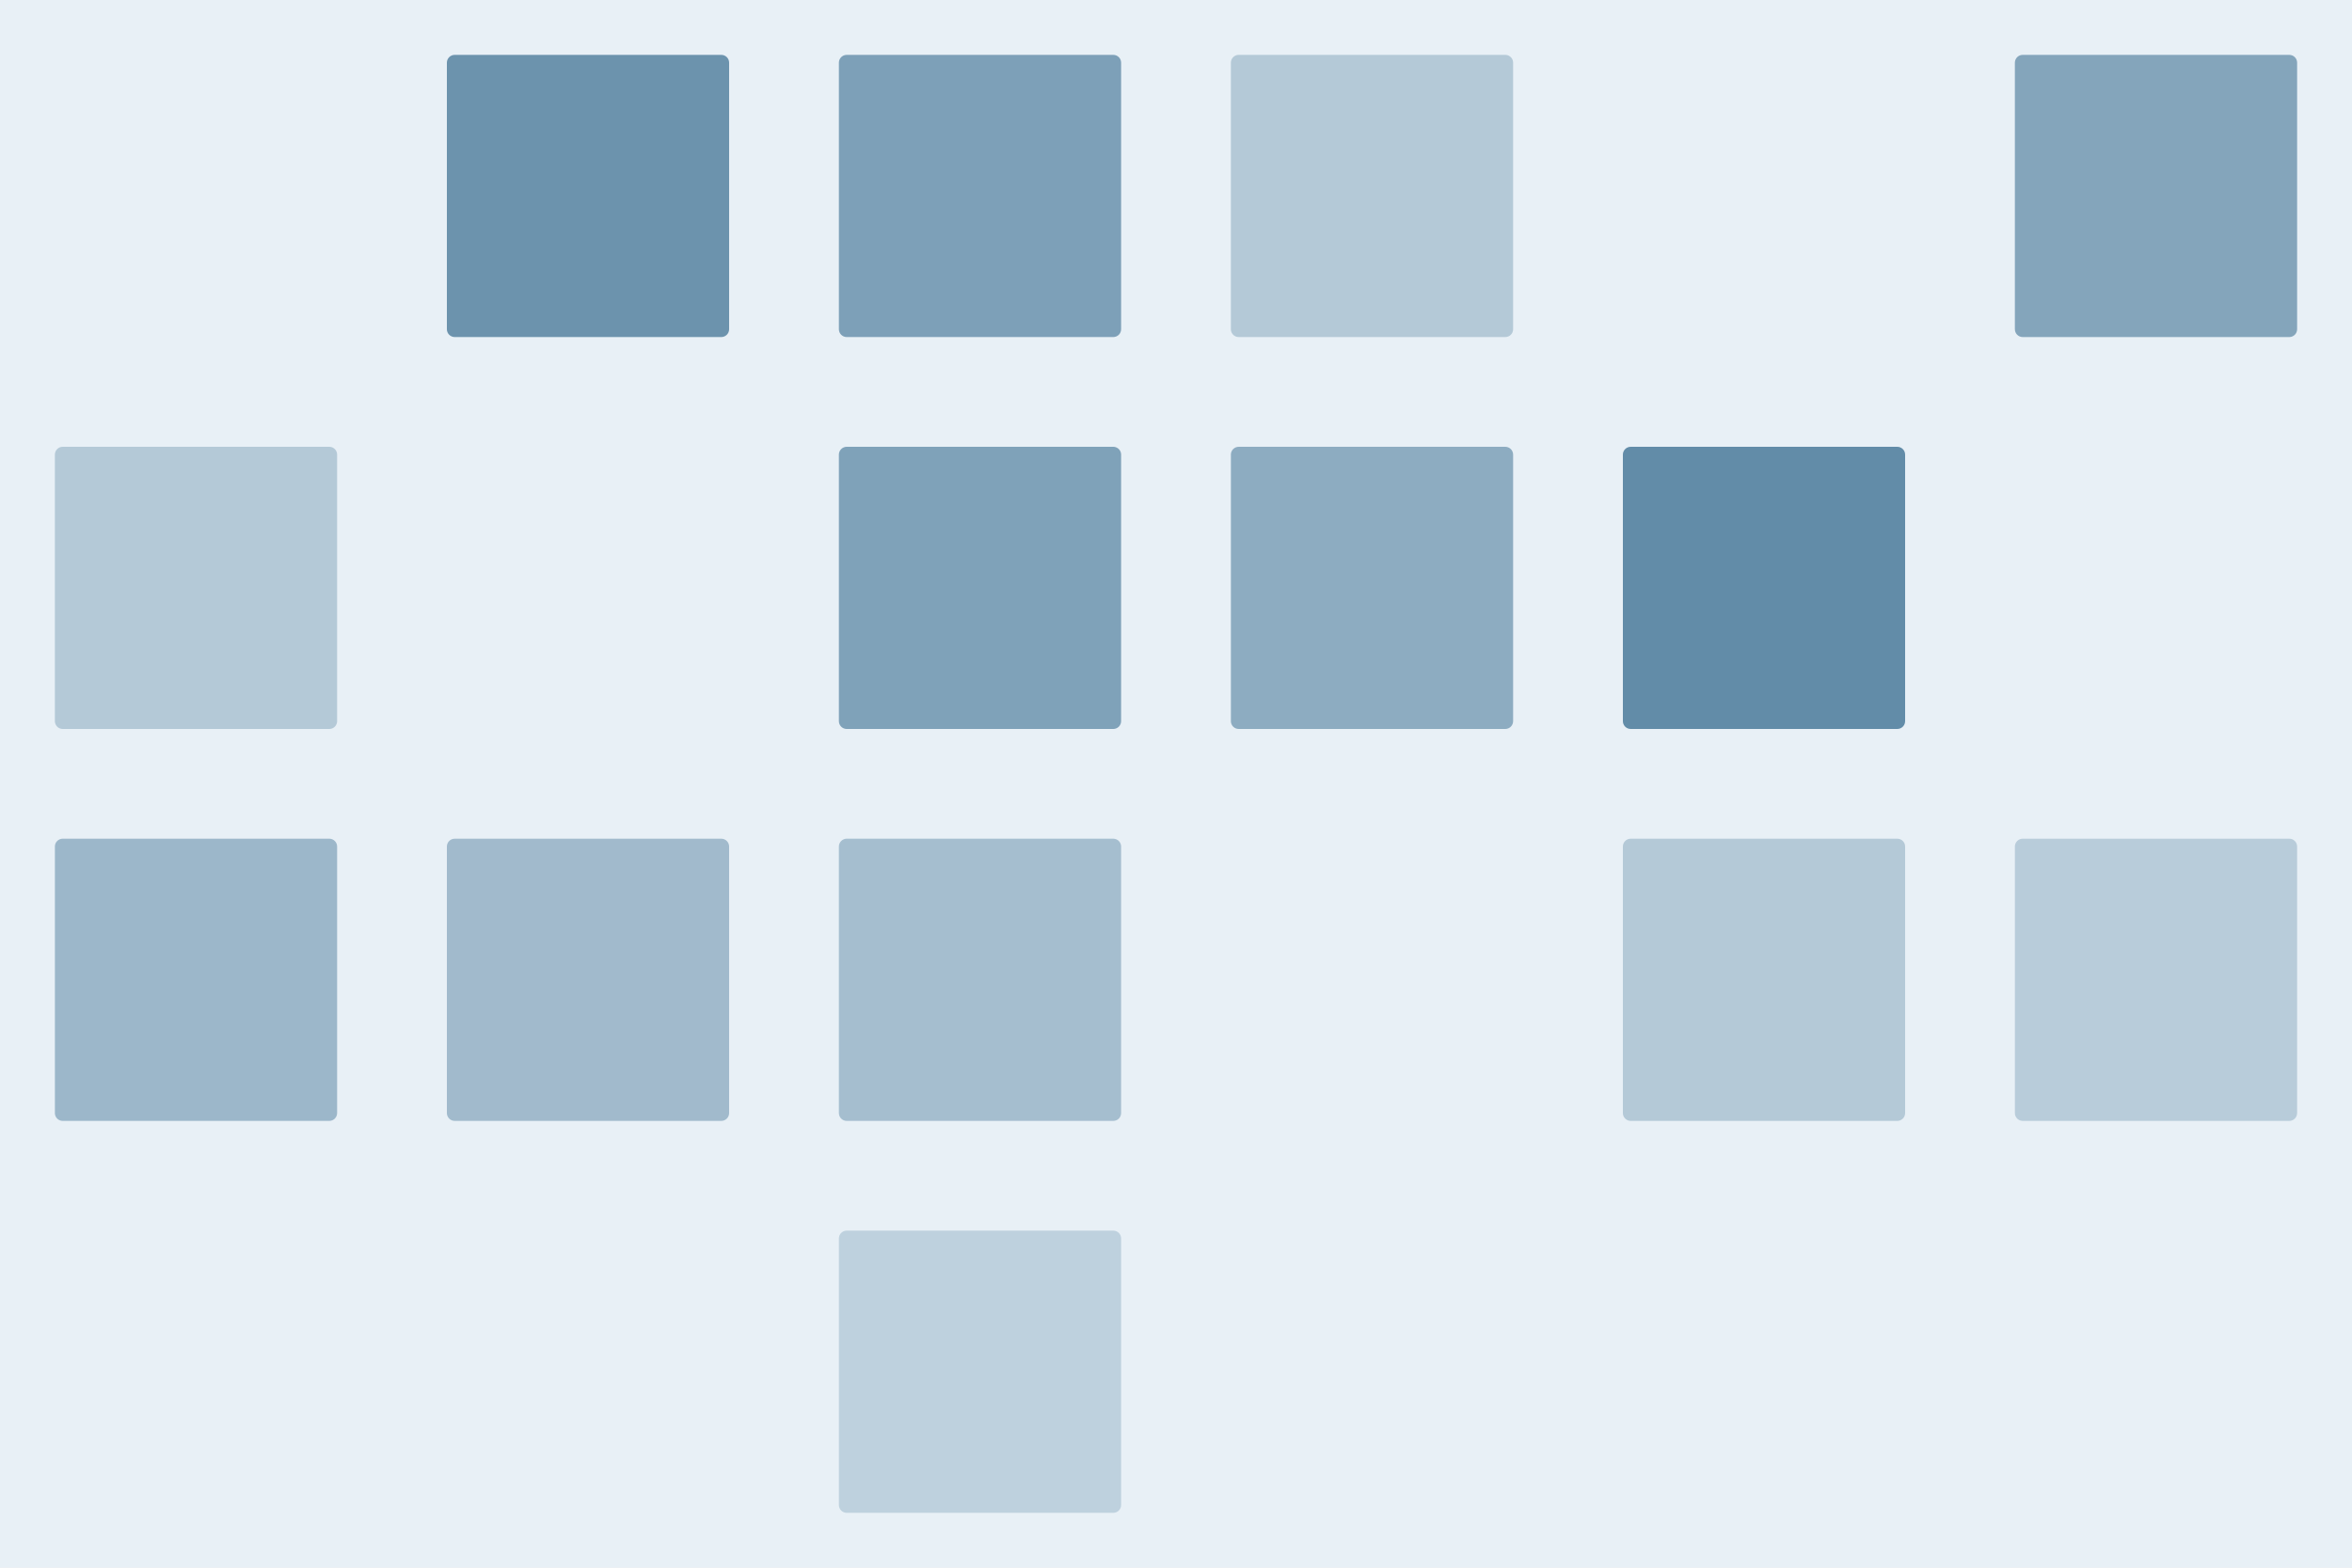
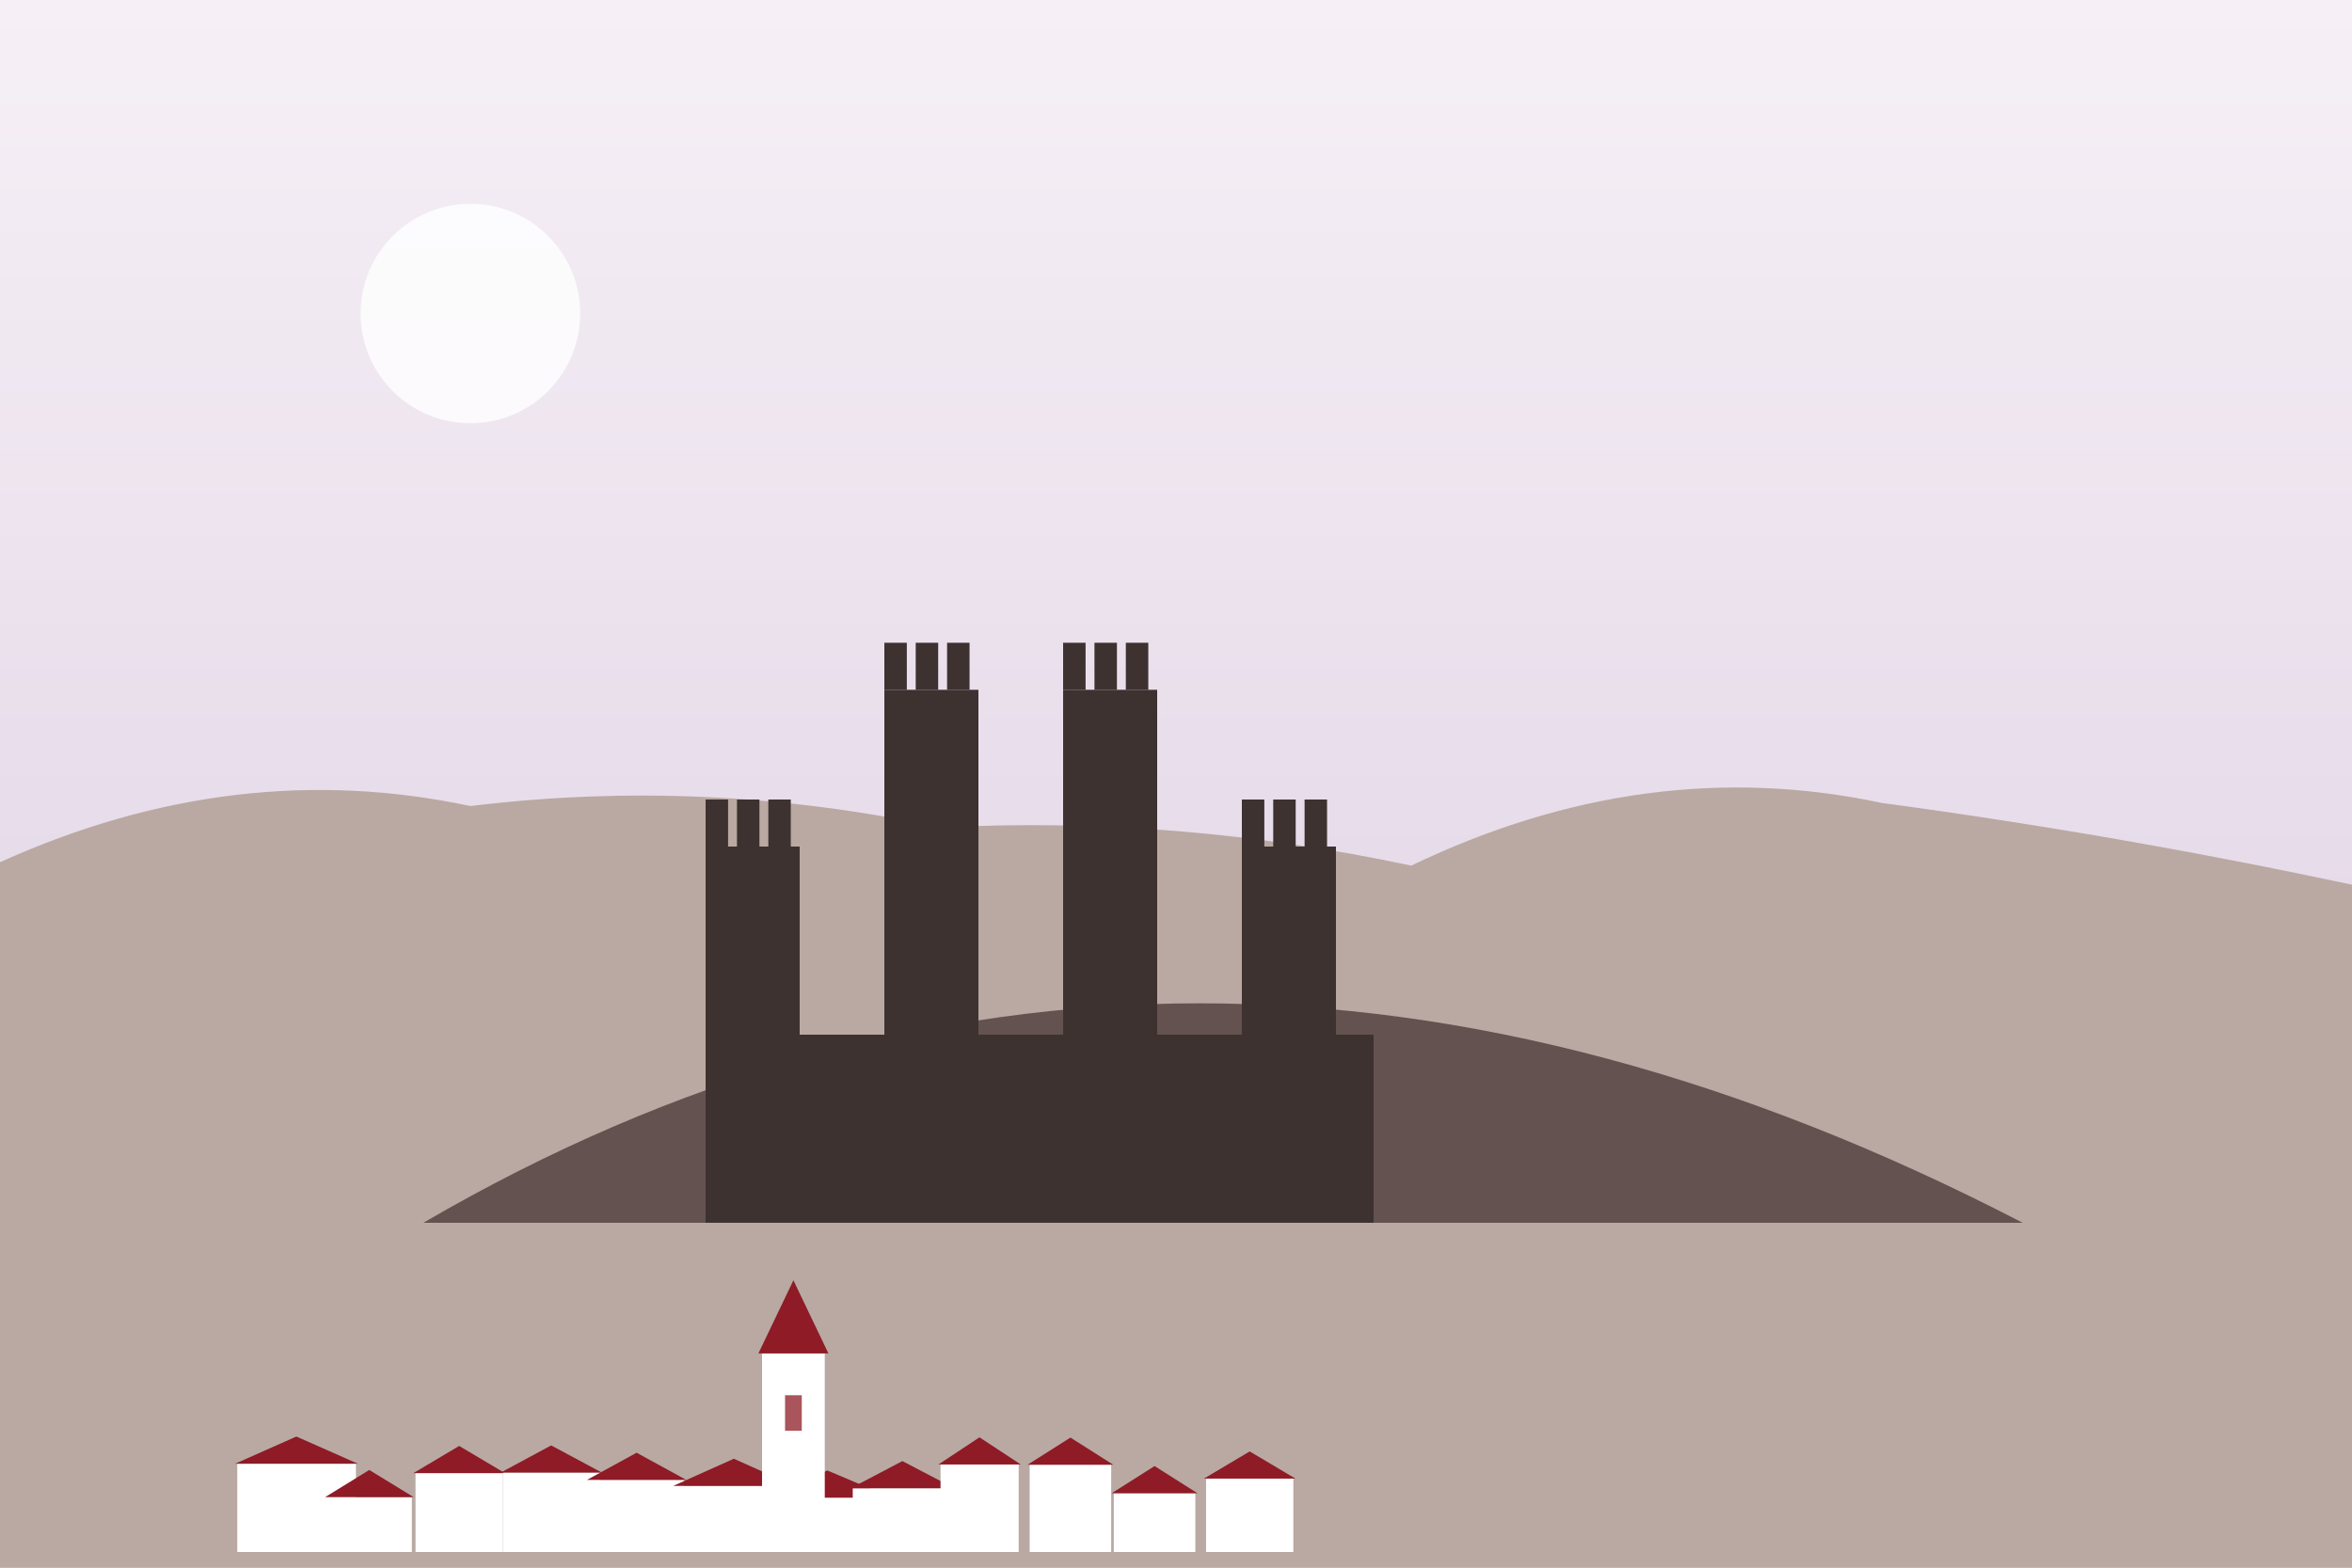
<svg xmlns="http://www.w3.org/2000/svg" viewBox="0 0 900 600" width="900" height="600" role="img">
-   <rect width="900" height="600" fill="#E8F0F6" />
-   <rect x="21.0" y="171.0" width="108.0" height="108.0" rx="3" fill="#16537C" opacity="0.25" />
-   <rect x="21.0" y="321.0" width="108.0" height="108.0" rx="3" fill="#16537C" opacity="0.36" />
-   <rect x="171.0" y="21.0" width="108.0" height="108.0" rx="3" fill="#16537C" opacity="0.59" />
-   <rect x="171.0" y="321.0" width="108.0" height="108.0" rx="3" fill="#16537C" opacity="0.34" />
-   <rect x="321.0" y="21.0" width="108.0" height="108.0" rx="3" fill="#16537C" opacity="0.51" />
-   <rect x="321.0" y="171.0" width="108.0" height="108.0" rx="3" fill="#16537C" opacity="0.50" />
-   <rect x="321.0" y="321.0" width="108.0" height="108.0" rx="3" fill="#16537C" opacity="0.32" />
-   <rect x="321.0" y="471.0" width="108.0" height="108.0" rx="3" fill="#16537C" opacity="0.20" />
-   <rect x="471.0" y="21.0" width="108.0" height="108.0" rx="3" fill="#16537C" opacity="0.25" />
-   <rect x="471.0" y="171.0" width="108.0" height="108.0" rx="3" fill="#16537C" opacity="0.43" />
-   <rect x="621.0" y="171.0" width="108.0" height="108.0" rx="3" fill="#16537C" opacity="0.64" />
-   <rect x="621.0" y="321.0" width="108.0" height="108.0" rx="3" fill="#16537C" opacity="0.25" />
-   <rect x="771.0" y="21.0" width="108.0" height="108.0" rx="3" fill="#16537C" opacity="0.48" />
-   <rect x="771.0" y="321.0" width="108.0" height="108.0" rx="3" fill="#16537C" opacity="0.23" />
+   <defs>
+     <linearGradient id="ceu" x1="0" y1="0" x2="0" y2="1">
+       <stop offset="0%" stop-color="#F6F0F6" />
+       <stop offset="55%" stop-color="#E7DCEA" />
+       <stop offset="100%" stop-color="#D2C2DA" />
+     </linearGradient>
+   </defs>
+   <rect width="900" height="600" fill="url(#ceu)" />
+   <circle cx="180" cy="120" r="42" fill="#FFFFFF" opacity="0.8" />
+   <path d="M0 600 L0 330 Q90 289.3 180 308.5 Q270 297.5 360 316.7 Q450 312.1 540 331.3 Q630 288.1 720 307.3 Q810 319.4 900 338.6 L900 600 Z" fill="#B9A9A2" />
+   <path d="M162 468 Q450 300 774 468 Z" fill="#63524F" />
+   <g>
+     <rect x="270" y="324" width="36" height="144" fill="#3E3231" />
+     <rect x="270" y="306" width="8.6" height="18" fill="#3E3231" />
+     <rect x="282" y="306" width="8.6" height="18" fill="#3E3231" />
+     <rect x="294" y="306" width="8.6" height="18" fill="#3E3231" />
+   </g>
+   <g>
+     <rect x="338.4" y="264" width="36" height="204" fill="#3E3231" />
+     <rect x="338.4" y="246" width="8.6" height="18" fill="#3E3231" />
+     <rect x="350.4" y="246" width="8.6" height="18" fill="#3E3231" />
+     <rect x="362.4" y="246" width="8.6" height="18" fill="#3E3231" />
+   </g>
+   <g>
+     <rect x="406.8" y="264" width="36" height="204" fill="#3E3231" />
+     <rect x="406.8" y="246" width="8.6" height="18" fill="#3E3231" />
+     <rect x="418.8" y="246" width="8.6" height="18" fill="#3E3231" />
+     <rect x="430.8" y="246" width="8.6" height="18" fill="#3E3231" />
+   </g>
+   <g>
+     <rect x="475.2" y="324" width="36" height="144" fill="#3E3231" />
+     <rect x="475.2" y="306" width="8.6" height="18" fill="#3E3231" />
+     <rect x="487.2" y="306" width="8.6" height="18" fill="#3E3231" />
+     <rect x="499.2" y="306" width="8.6" height="18" fill="#3E3231" />
+   </g>
+   <rect x="270" y="396" width="255.6" height="72" fill="#3E3231" />
+   <g>
+     <rect x="90.8" y="560.2" width="45.4" height="33.8" fill="#FFFFFF" />
+     <path d="M90 560.2 L113.4 549.8 L136.9 560.2 Z" fill="#8E1B26" />
+     <rect x="125.2" y="573" width="32.4" height="21" fill="#FFFFFF" />
+     <path d="M124.4 573 L141.3 562.6 L158.3 573 Z" fill="#8E1B26" />
+     <rect x="159" y="563.8" width="33.4" height="30.2" fill="#FFFFFF" />
+     <path d="M158.2 563.8 L175.7 553.4 L193.2 563.8 Z" fill="#8E1B26" />
+     <rect x="192.4" y="563.6" width="37.1" height="30.4" fill="#FFFFFF" />
+     <path d="M191.6 563.6 L210.9 553.2 L230.3 563.6 Z" fill="#8E1B26" />
+     <rect x="225.4" y="566.4" width="36.4" height="27.6" fill="#FFFFFF" />
+     <path d="M224.6 566.4 L243.6 556 L262.6 566.4 Z" fill="#8E1B26" />
+     <rect x="258.4" y="568.7" width="44.7" height="25.3" fill="#FFFFFF" />
+     <path d="M257.6 568.7 L280.8 558.3 L304 568.7 Z" fill="#8E1B26" />
+     <rect x="292.7" y="573.2" width="47.6" height="20.8" fill="#FFFFFF" />
+     <path d="M291.9 573.2 L316.6 562.8 L341.2 573.2 Z" fill="#8E1B26" />
+     <rect x="326.3" y="569.6" width="38.1" height="24.4" fill="#FFFFFF" />
+     <path d="M325.5 569.6 L345.3 559.2 L365.2 569.6 Z" fill="#8E1B26" />
+     <rect x="359.9" y="560.5" width="29.9" height="33.5" fill="#FFFFFF" />
+     <path d="M359.1 560.5 L374.8 550.1 L390.6 560.5 Z" fill="#8E1B26" />
+     <rect x="394" y="560.6" width="31.2" height="33.4" fill="#FFFFFF" />
+     <path d="M393.2 560.6 L409.6 550.2 L426 560.6 Z" fill="#8E1B26" />
+     <rect x="426.2" y="571.5" width="31.2" height="22.5" fill="#FFFFFF" />
+     <path d="M425.4 571.5 L441.8 561.1 L458.2 571.5 Z" fill="#8E1B26" />
+     <rect x="461.5" y="565.9" width="33.4" height="28.1" fill="#FFFFFF" />
+     <path d="M460.7 565.9 L478.2 555.5 L495.7 565.9 Z" fill="#8E1B26" />
+     <rect x="291.6" y="518" width="24" height="76" fill="#FFFFFF" />
+     <path d="M290.2 518 L303.6 490 L317 518 Z" fill="#8E1B26" />
+     <rect x="300.4 " y="534" width="6.4" height="13.6" fill="#8E1B26" opacity="0.75" />
+   </g>
</svg>
